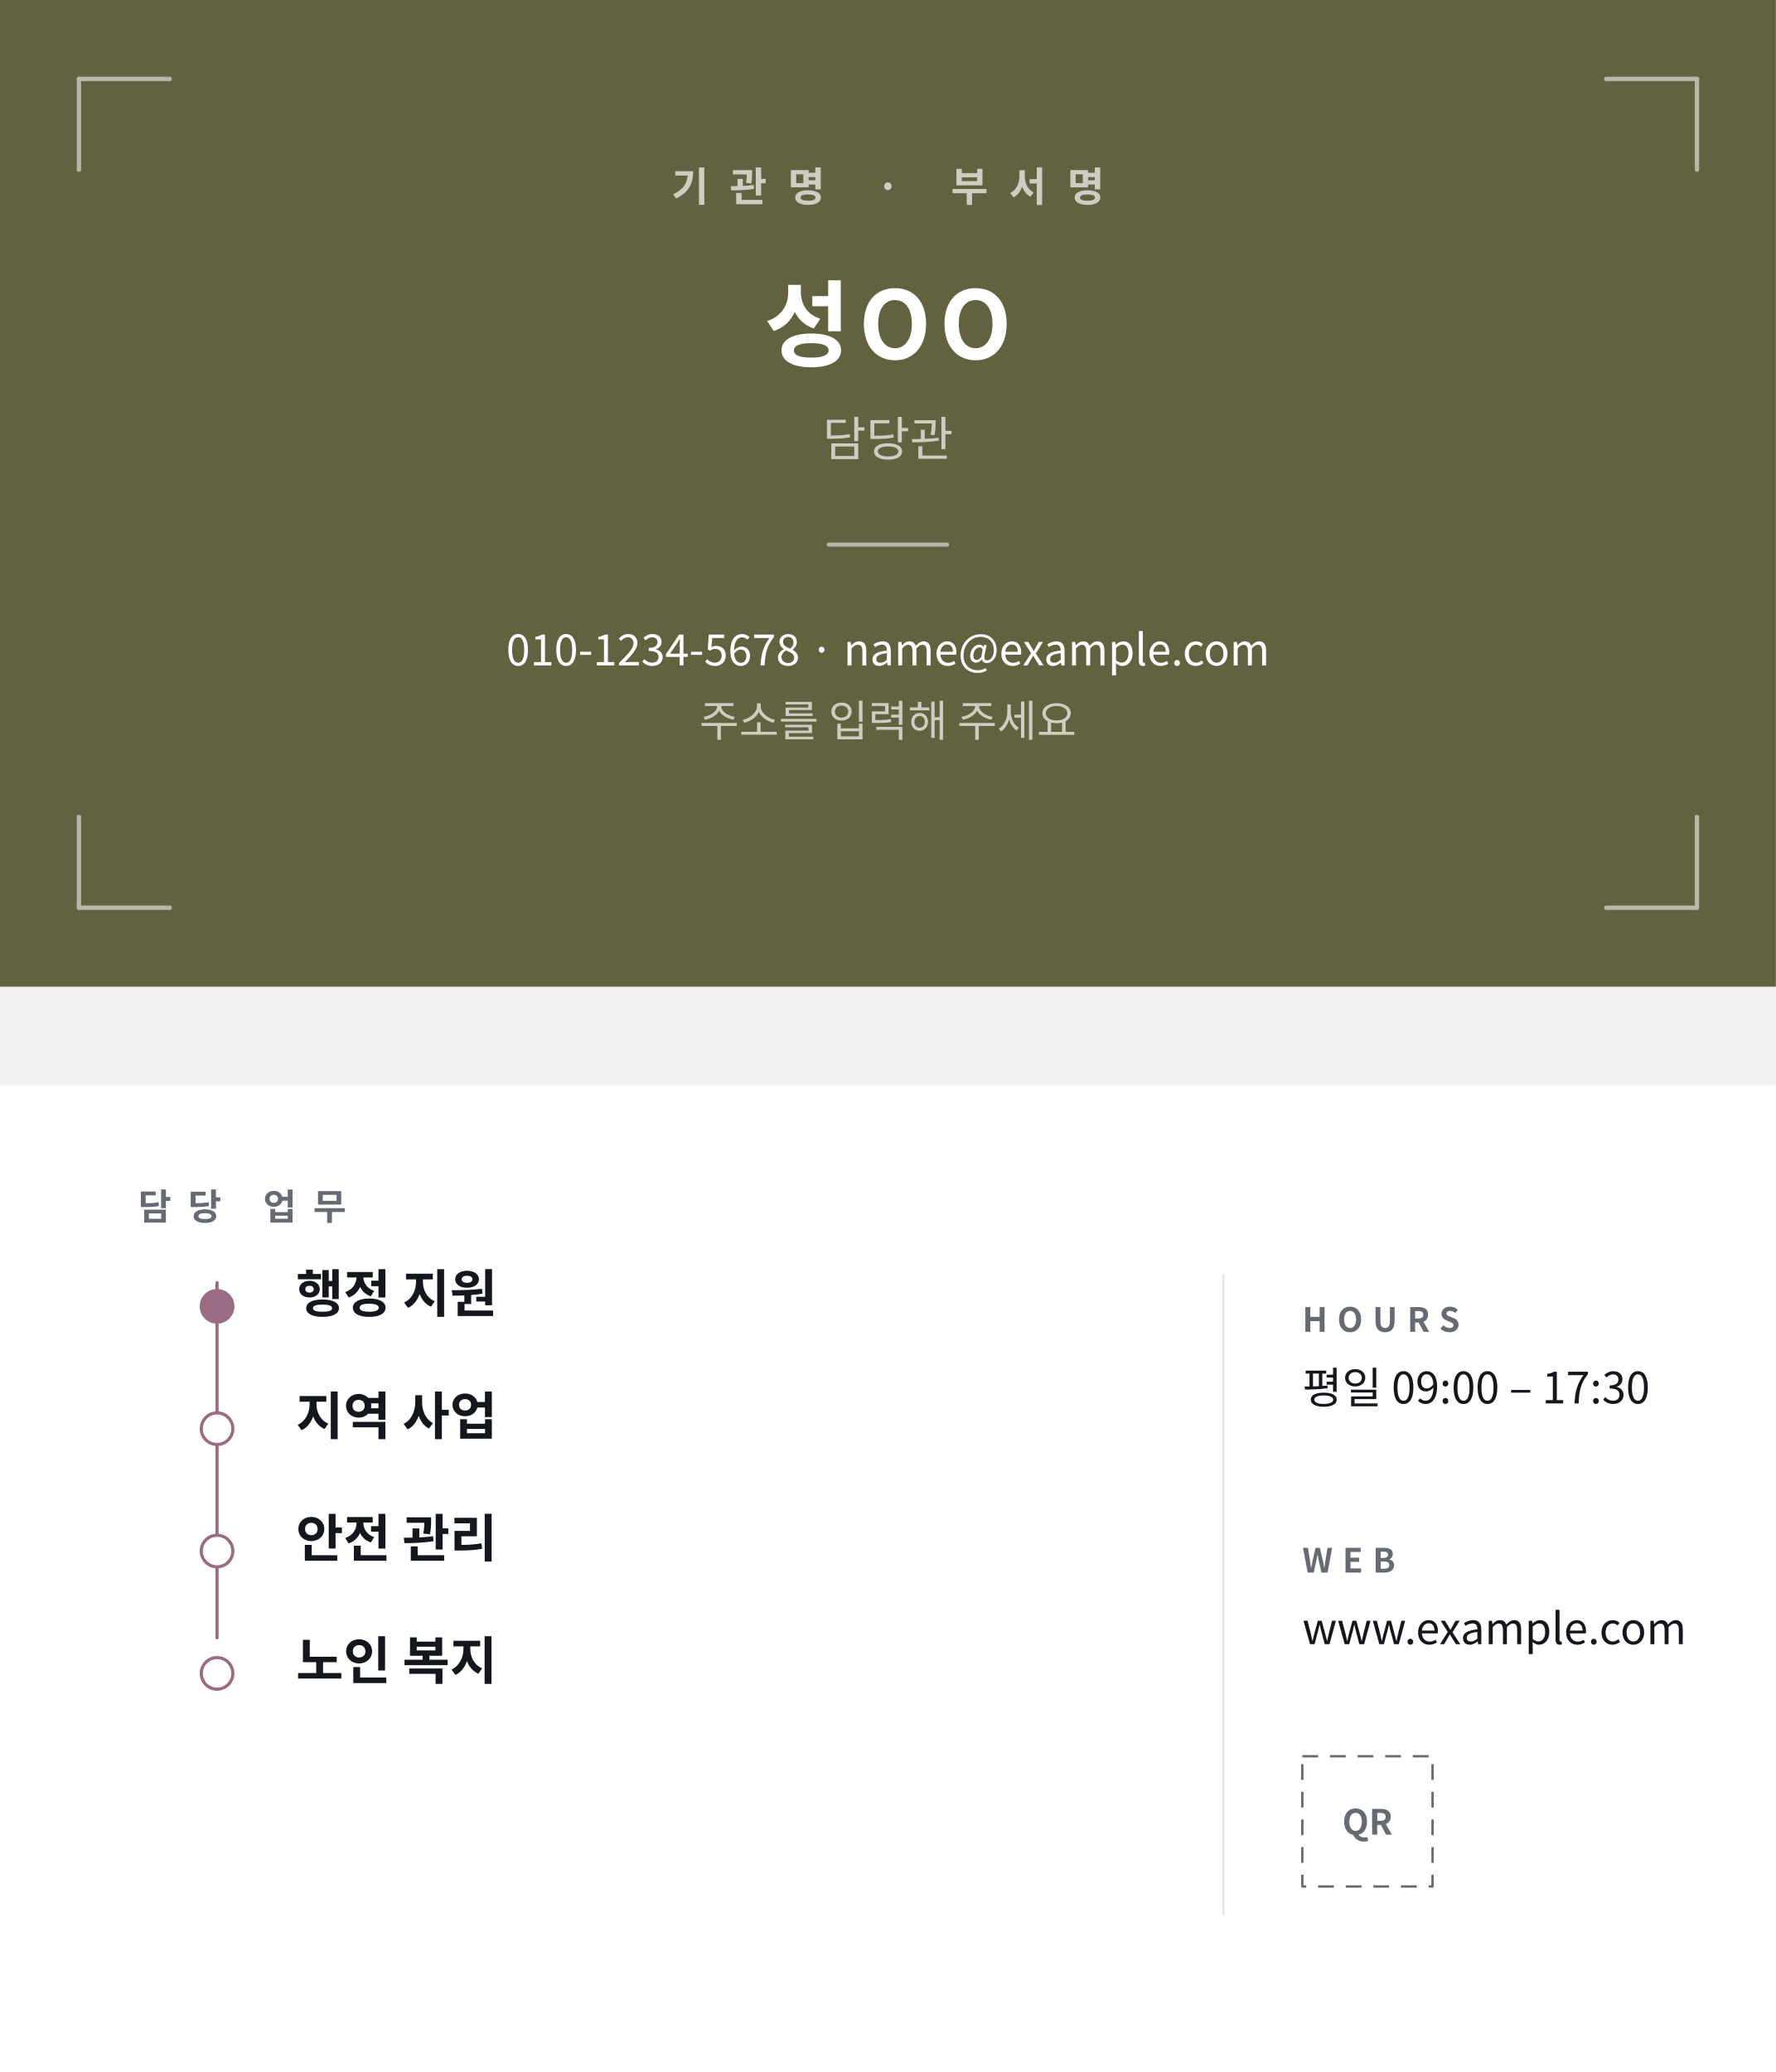
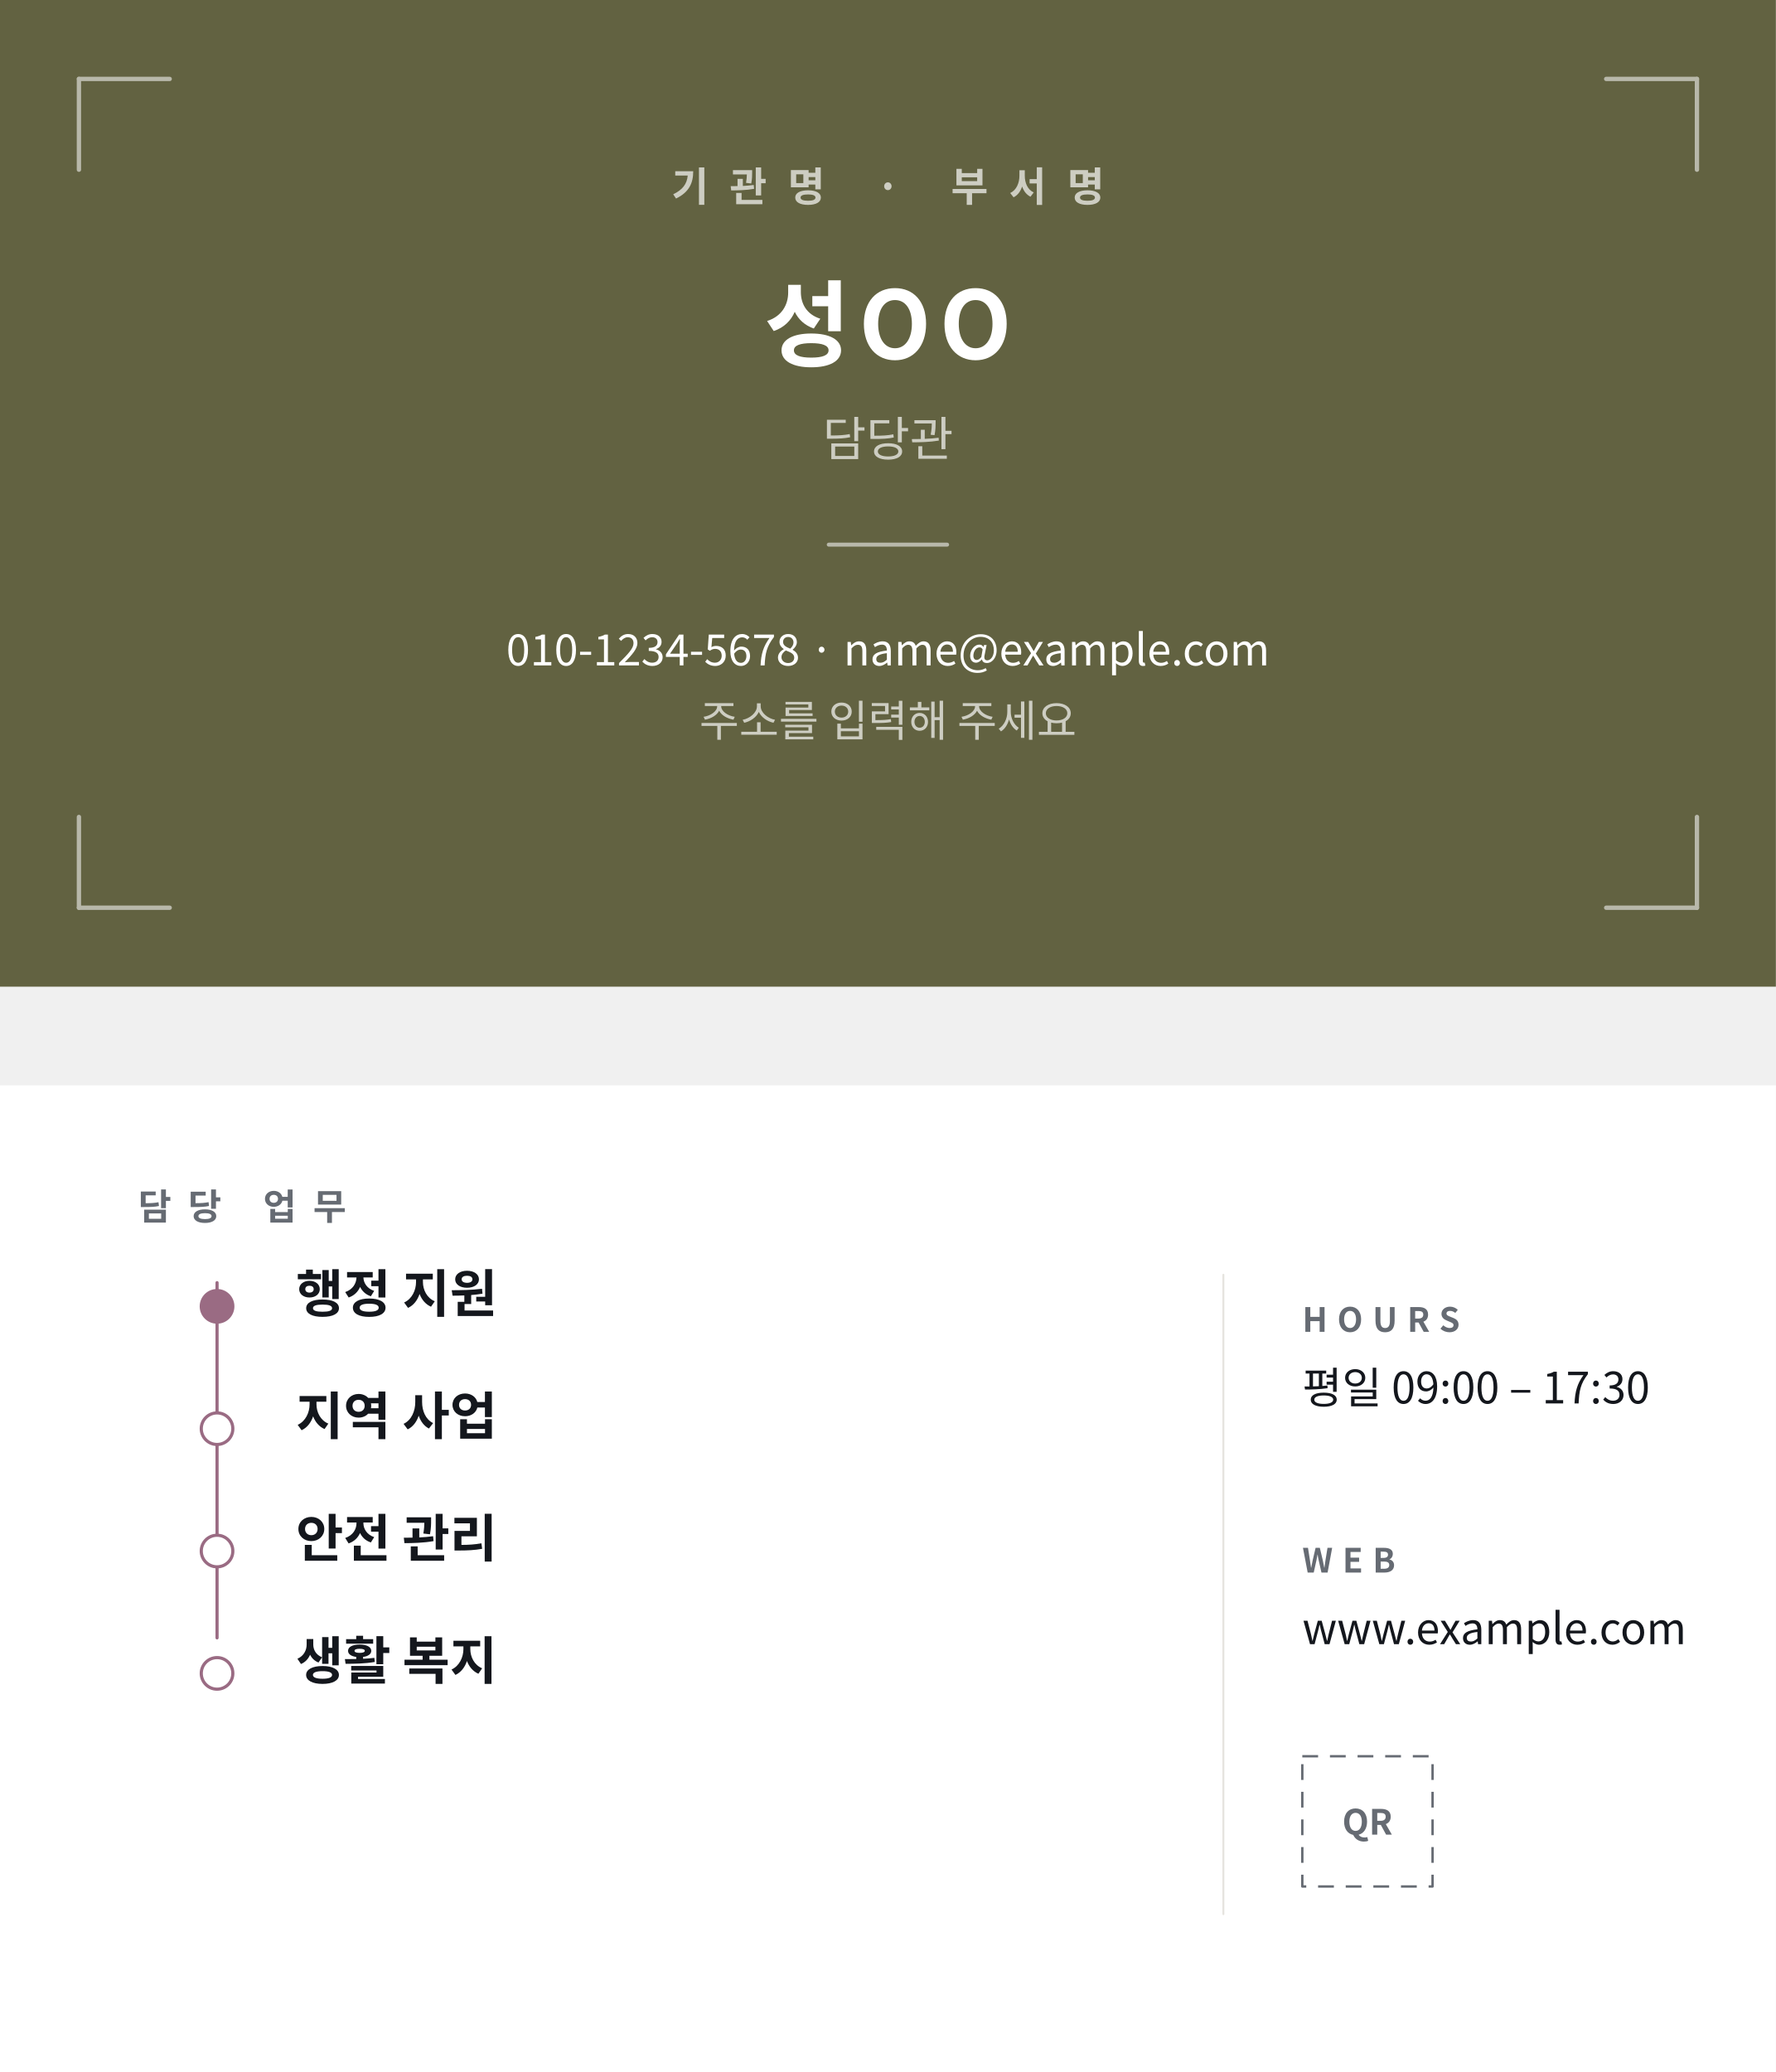
<svg xmlns="http://www.w3.org/2000/svg" width="90mm" height="105mm" viewBox="0 0 900 1050">
  <g id="front">
    <rect width="900" height="500" fill="#626241" />
    <line x1="40" y1="40" x2="86" y2="40" stroke="#B8B8AA" stroke-width="2.2" stroke-linecap="round" />
    <line x1="40" y1="40" x2="40" y2="86" stroke="#B8B8AA" stroke-width="2.2" stroke-linecap="round" />
    <line x1="860" y1="40" x2="814" y2="40" stroke="#B8B8AA" stroke-width="2.2" stroke-linecap="round" />
    <line x1="860" y1="40" x2="860" y2="86" stroke="#B8B8AA" stroke-width="2.2" stroke-linecap="round" />
    <line x1="40" y1="460" x2="86" y2="460" stroke="#B8B8AA" stroke-width="2.2" stroke-linecap="round" />
    <line x1="40" y1="460" x2="40" y2="414" stroke="#B8B8AA" stroke-width="2.2" stroke-linecap="round" />
    <line x1="860" y1="460" x2="814" y2="460" stroke="#B8B8AA" stroke-width="2.2" stroke-linecap="round" />
    <line x1="860" y1="460" x2="860" y2="414" stroke="#B8B8AA" stroke-width="2.2" stroke-linecap="round" />
    <text font-family="Pretendard,'Noto Sans KR','Noto Sans CJK KR','Malgun Gothic','Apple SD Gothic Neo',sans-serif" font-size="20.5" font-weight="700" fill="#CDCDC2" text-anchor="middle" letter-spacing="10.6">
      <tspan x="450" y="102">기관명 · 부서명</tspan>
    </text>
    <text font-family="Pretendard,'Noto Sans KR','Noto Sans CJK KR','Malgun Gothic','Apple SD Gothic Neo',sans-serif" font-size="47.6" font-weight="700" fill="#FFFFFF" text-anchor="middle" letter-spacing="4.2">
      <tspan x="450" y="181.9">성OO</tspan>
    </text>
    <text font-family="Pretendard,'Noto Sans KR','Noto Sans CJK KR','Malgun Gothic','Apple SD Gothic Neo',sans-serif" font-size="24" font-weight="400" fill="#CDCDC2" text-anchor="middle">
      <tspan x="450" y="231.1">담당관</tspan>
    </text>
    <line x1="420" y1="276" x2="480" y2="276" stroke="#B8B8AA" stroke-width="2" stroke-linecap="round" />
    <text font-family="Pretendard,'Noto Sans KR','Noto Sans CJK KR','Malgun Gothic','Apple SD Gothic Neo',sans-serif" font-size="21.9" font-weight="400" fill="#FFFFFF" text-anchor="middle">
      <tspan x="450" y="337.2">010-1234-5678   ·   name@example.com</tspan>
    </text>
    <text font-family="Pretendard,'Noto Sans KR','Noto Sans CJK KR','Malgun Gothic','Apple SD Gothic Neo',sans-serif" font-size="21.9" font-weight="400" fill="#CDCDC2" text-anchor="middle">
      <tspan x="450" y="373.2">주소를 입력해 주세요</tspan>
    </text>
  </g>
  <g id="back" transform="translate(0 550)">
    <rect width="900" height="500" fill="#FFFFFF" />
    <line x1="110" y1="100" x2="110" y2="280" stroke="#9A6B83" stroke-width="1.6" stroke-linecap="round" />
    <text font-family="Pretendard,'Noto Sans KR','Noto Sans CJK KR','Malgun Gothic','Apple SD Gothic Neo',sans-serif" font-size="18.3" font-weight="700" fill="#666B73" text-anchor="start" letter-spacing="8.5">
      <tspan x="70" y="68.1">담당 업무</tspan>
    </text>
    <ellipse cx="110" cy="112" rx="8" ry="8" fill="#9A6B83" stroke="#9A6B83" stroke-width="1.6" stroke-linejoin="round" />
    <text font-family="Pretendard,'Noto Sans KR','Noto Sans CJK KR','Malgun Gothic','Apple SD Gothic Neo',sans-serif" font-size="26.1" font-weight="700" fill="#14171D" text-anchor="start">
      <tspan x="150" y="115">행정 지원</tspan>
    </text>
    <ellipse cx="110" cy="174" rx="8" ry="8" fill="#FFFFFF" stroke="#9A6B83" stroke-width="1.6" stroke-linejoin="round" />
    <text font-family="Pretendard,'Noto Sans KR','Noto Sans CJK KR','Malgun Gothic','Apple SD Gothic Neo',sans-serif" font-size="26.1" font-weight="700" fill="#14171D" text-anchor="start">
      <tspan x="150" y="177">지역 사업</tspan>
    </text>
    <ellipse cx="110" cy="236" rx="8" ry="8" fill="#FFFFFF" stroke="#9A6B83" stroke-width="1.6" stroke-linejoin="round" />
    <text font-family="Pretendard,'Noto Sans KR','Noto Sans CJK KR','Malgun Gothic','Apple SD Gothic Neo',sans-serif" font-size="26.1" font-weight="700" fill="#14171D" text-anchor="start">
      <tspan x="150" y="239">안전 관리</tspan>
    </text>
    <ellipse cx="110" cy="298" rx="8" ry="8" fill="#FFFFFF" stroke="#9A6B83" stroke-width="1.6" stroke-linejoin="round" />
    <text font-family="Pretendard,'Noto Sans KR','Noto Sans CJK KR','Malgun Gothic','Apple SD Gothic Neo',sans-serif" font-size="26.1" font-weight="700" fill="#14171D" text-anchor="start">
-       <tspan x="150" y="301">노인 복지</tspan>
+       <tspan x="150" y="301">생활 복지</tspan>
    </text>
    <line x1="620" y1="96" x2="620" y2="420" stroke="#E6E4DF" stroke-width="1" stroke-linecap="round" />
    <text font-family="Pretendard,'Noto Sans KR','Noto Sans CJK KR','Malgun Gothic','Apple SD Gothic Neo',sans-serif" font-size="16.9" font-weight="700" fill="#666B73" text-anchor="start" letter-spacing="4.9">
      <tspan x="660" y="124.9">HOURS</tspan>
    </text>
    <text font-family="Pretendard,'Noto Sans KR','Noto Sans CJK KR','Malgun Gothic','Apple SD Gothic Neo',sans-serif" font-size="21.9" font-weight="400" fill="#14171D" text-anchor="start">
      <tspan x="660" y="161.2">평일 09:00 – 17:30</tspan>
    </text>
    <text font-family="Pretendard,'Noto Sans KR','Noto Sans CJK KR','Malgun Gothic','Apple SD Gothic Neo',sans-serif" font-size="16.9" font-weight="700" fill="#666B73" text-anchor="start" letter-spacing="4.9">
      <tspan x="660" y="246.9">WEB</tspan>
    </text>
    <text font-family="Pretendard,'Noto Sans KR','Noto Sans CJK KR','Malgun Gothic','Apple SD Gothic Neo',sans-serif" font-size="21.9" font-weight="400" fill="#14171D" text-anchor="start">
      <tspan x="660" y="283.2">www.example.com</tspan>
    </text>
    <rect x="660" y="340" width="66" height="66" fill="none" stroke="#666B73" stroke-width="1.2" stroke-linejoin="round" stroke-dasharray="8 6" />
    <text font-family="Pretendard,'Noto Sans KR','Noto Sans CJK KR','Malgun Gothic','Apple SD Gothic Neo',sans-serif" font-size="17.6" font-weight="700" fill="#666B73" text-anchor="middle">
      <tspan x="693" y="379.7">QR</tspan>
    </text>
  </g>
</svg>
